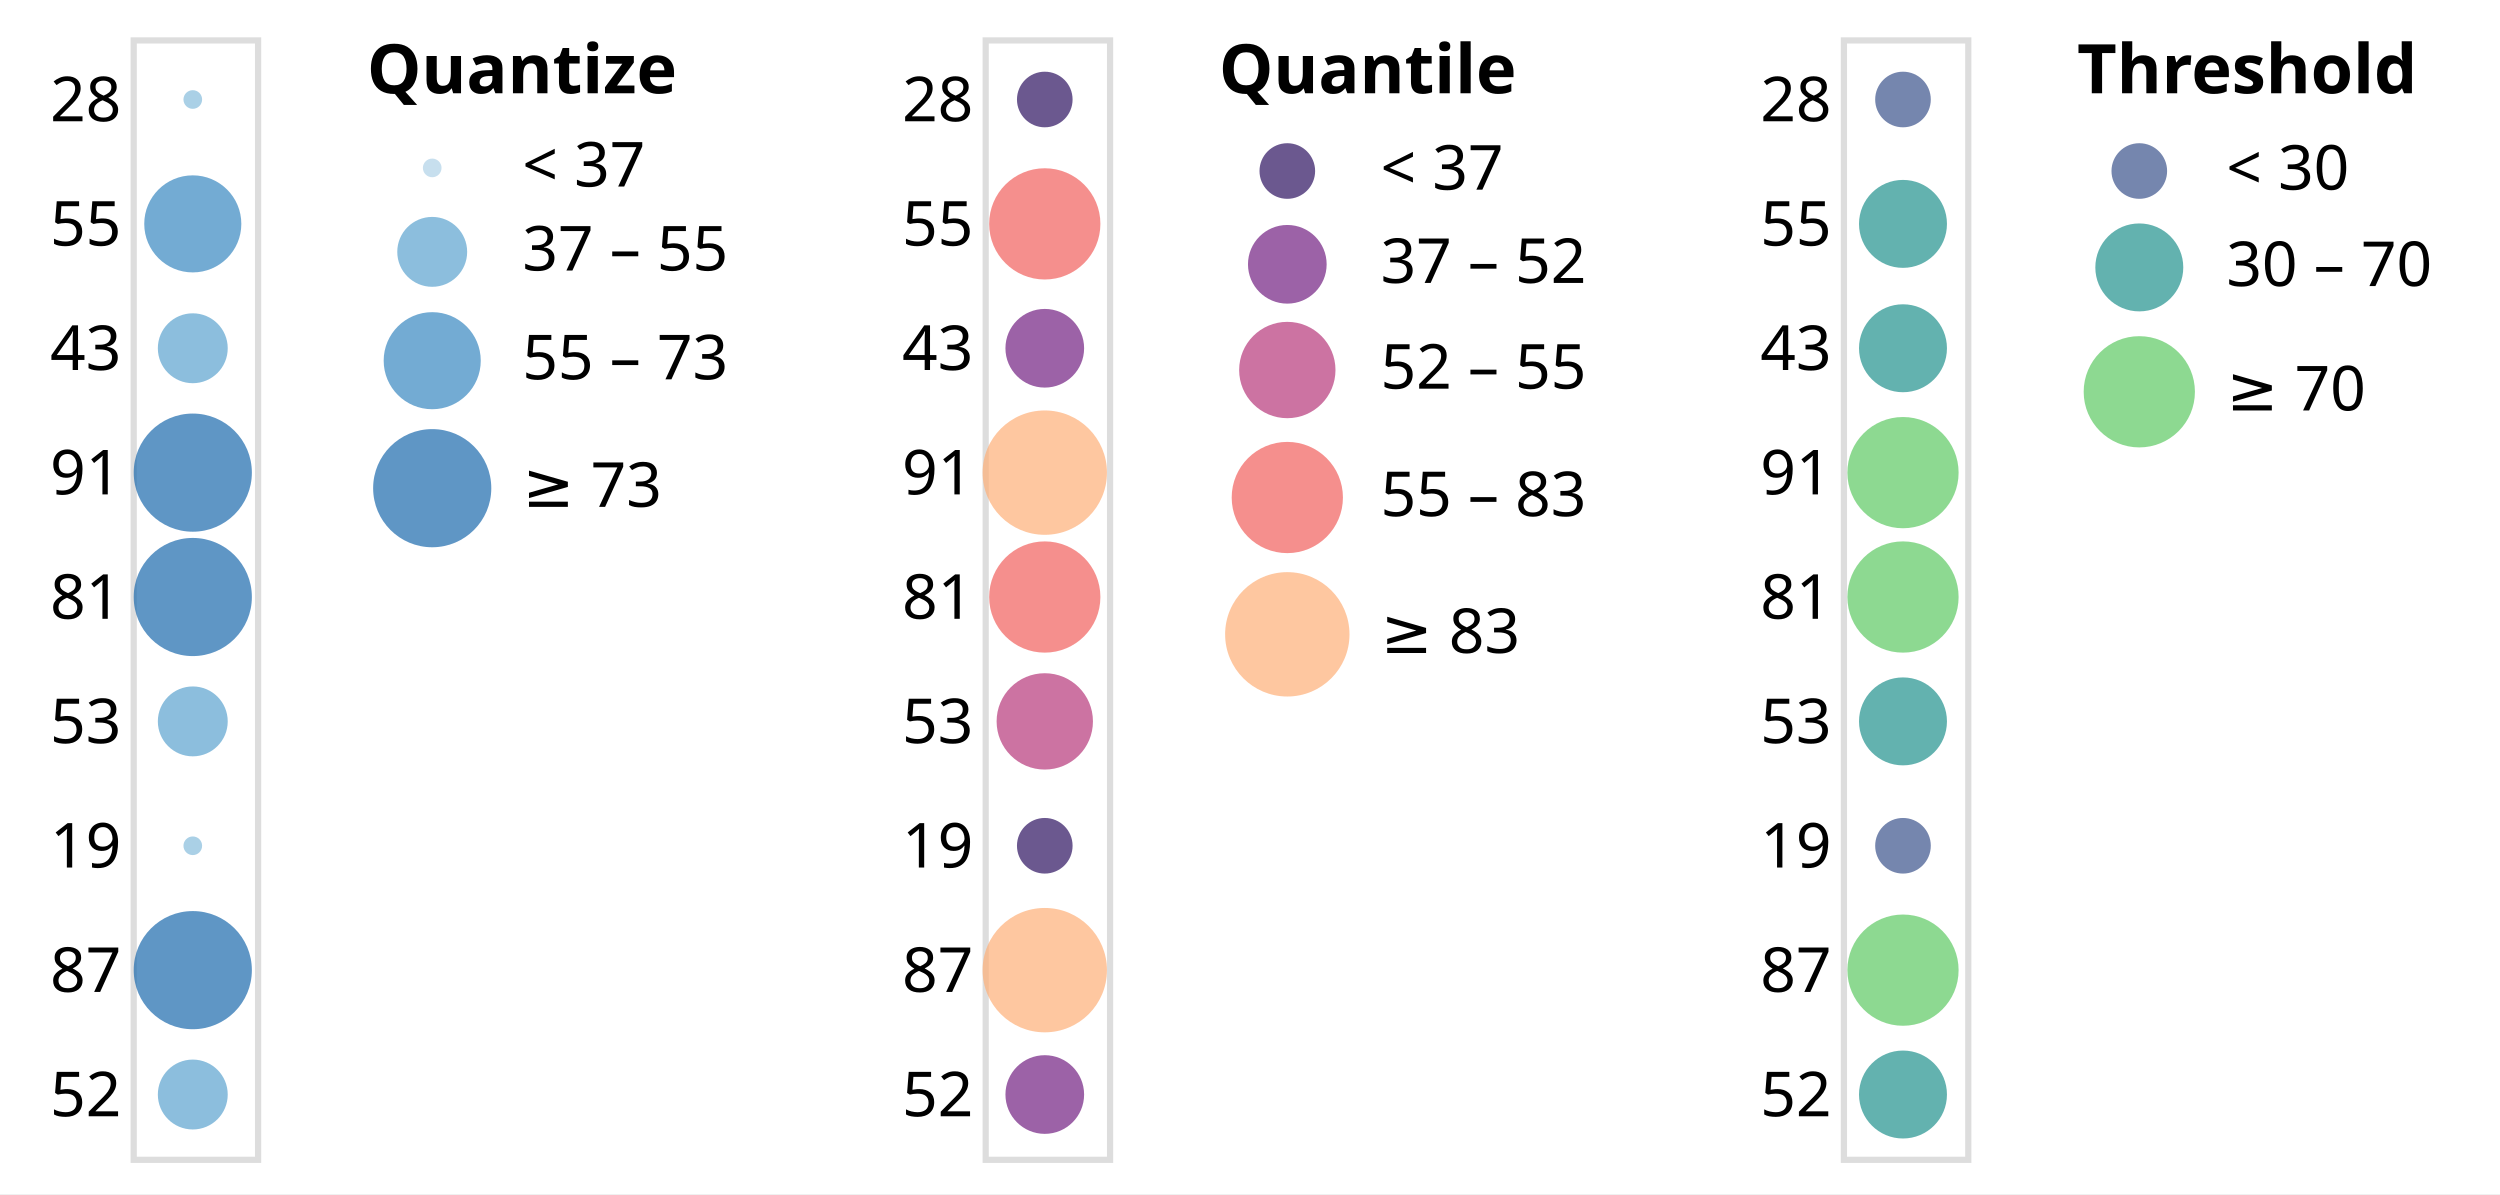
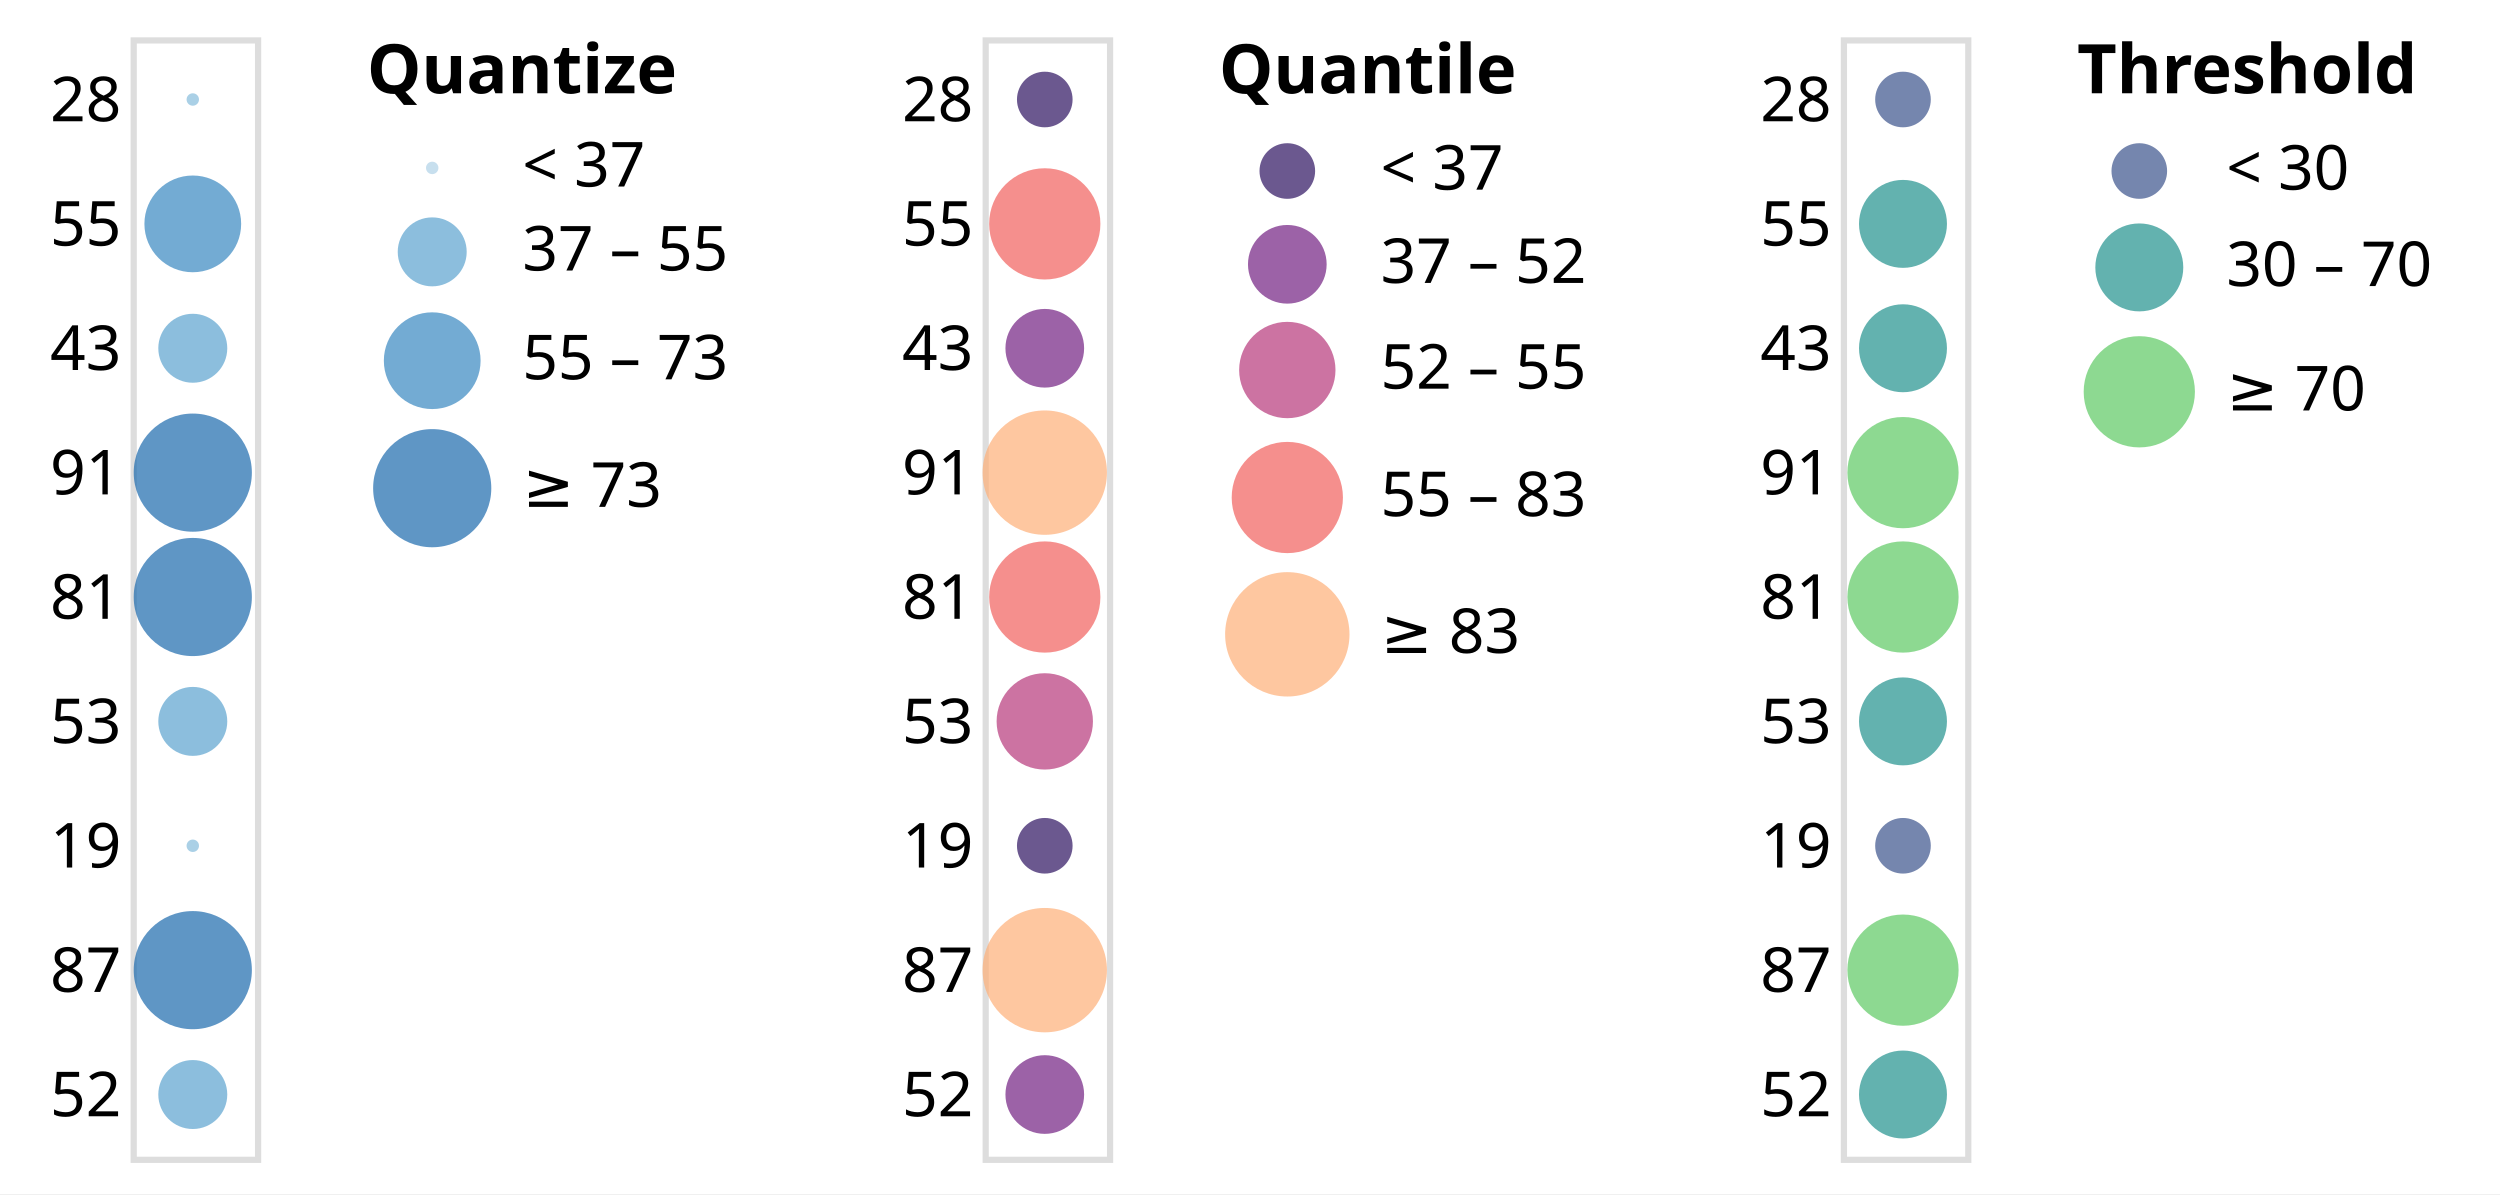
<svg xmlns="http://www.w3.org/2000/svg" version="1.1" class="marks" width="402" height="192" viewBox="0 0 402 192">
  <rect width="402" height="192" fill="white" />
  <g fill="none" stroke-miterlimit="10" transform="translate(21,6)">
    <g class="mark-group role-frame root" role="graphics-object" aria-roledescription="group mark container">
      <g transform="translate(0,0)">
        <path class="background" aria-hidden="true" d="M0,0h0v0h0Z" />
        <g>
          <g class="mark-group role-scope concat_0_group" role="graphics-object" aria-roledescription="group mark container">
            <g transform="translate(0,0)">
              <path class="background" aria-hidden="true" d="M0.5,0.5h20v180h-20Z" stroke="#ddd" />
              <g>
                <g class="mark-group role-axis" role="graphics-symbol" aria-roledescription="axis" aria-label="Y-axis for a discrete scale with 9 values: 28, 55, 43, 91, 81, ending with 52">
                  <g transform="translate(0.5,0.5)">
                    <path class="background" aria-hidden="true" d="M0,0h0v0h0Z" pointer-events="none" />
                    <g>
                      <g class="mark-text role-axis-label" pointer-events="none">
                        <text text-anchor="end" transform="translate(-2,13)" font-family="sans-serif" font-size="10px" fill="#000" opacity="1">28</text>
                        <text text-anchor="end" transform="translate(-2,33)" font-family="sans-serif" font-size="10px" fill="#000" opacity="1">55</text>
                        <text text-anchor="end" transform="translate(-2,53)" font-family="sans-serif" font-size="10px" fill="#000" opacity="1">43</text>
                        <text text-anchor="end" transform="translate(-2,73)" font-family="sans-serif" font-size="10px" fill="#000" opacity="1">91</text>
                        <text text-anchor="end" transform="translate(-2,93)" font-family="sans-serif" font-size="10px" fill="#000" opacity="1">81</text>
                        <text text-anchor="end" transform="translate(-2,113)" font-family="sans-serif" font-size="10px" fill="#000" opacity="1">53</text>
                        <text text-anchor="end" transform="translate(-2,133)" font-family="sans-serif" font-size="10px" fill="#000" opacity="1">19</text>
                        <text text-anchor="end" transform="translate(-2,153)" font-family="sans-serif" font-size="10px" fill="#000" opacity="1">87</text>
                        <text text-anchor="end" transform="translate(-2,173)" font-family="sans-serif" font-size="10px" fill="#000" opacity="1">52</text>
                      </g>
                    </g>
                    <path class="foreground" aria-hidden="true" d="" pointer-events="none" display="none" />
                  </g>
                </g>
                <g class="mark-symbol role-mark concat_0_marks" role="graphics-object" aria-roledescription="symbol mark container">
-                   <path aria-label="b: 28" role="graphics-symbol" aria-roledescription="circle" transform="translate(10,10)" d="M1.5,0A1.5,1.5,0,1,1,-1.5,0A1.5,1.5,0,1,1,1.5,0" fill="rgb(134, 188, 220)" stroke-width="2" opacity="0.7" />
-                   <path aria-label="b: 55" role="graphics-symbol" aria-roledescription="circle" transform="translate(10,30)" d="M7.805,0A7.805,7.805,0,1,1,-7.805,0A7.805,7.805,0,1,1,7.805,0" fill="rgb(56, 135, 192)" stroke-width="2" opacity="0.7" />
-                   <path aria-label="b: 43" role="graphics-symbol" aria-roledescription="circle" transform="translate(10,50)" d="M5.62,0A5.62,5.62,0,1,1,-5.62,0A5.62,5.62,0,1,1,5.62,0" fill="rgb(91, 163, 207)" stroke-width="2" opacity="0.7" />
+                   <path aria-label="b: 28" role="graphics-symbol" aria-roledescription="circle" transform="translate(10,10)" d="M1,0A1,1,0,1,1,-1,0A1,1,0,1,1,1,0" fill="rgb(134, 188, 220)" stroke-width="2" opacity="0.7" />
+                   <path aria-label="b: 55" role="graphics-symbol" aria-roledescription="circle" transform="translate(10,30)" d="M7.778,0A7.778,7.778,0,1,1,-7.778,0A7.778,7.778,0,1,1,7.778,0" fill="rgb(56, 135, 192)" stroke-width="2" opacity="0.7" />
+                   <path aria-label="b: 43" role="graphics-symbol" aria-roledescription="circle" transform="translate(10,50)" d="M5.545,0A5.545,5.545,0,1,1,-5.545,0A5.545,5.545,0,1,1,5.545,0" fill="rgb(91, 163, 207)" stroke-width="2" opacity="0.7" />
                  <path aria-label="b: 91" role="graphics-symbol" aria-roledescription="circle" transform="translate(10,70)" d="M9.5,0A9.5,9.5,0,1,1,-9.5,0A9.5,9.5,0,1,1,9.5,0" fill="rgb(27, 105, 173)" stroke-width="2" opacity="0.7" />
                  <path aria-label="b: 81" role="graphics-symbol" aria-roledescription="circle" transform="translate(10,90)" d="M9.5,0A9.5,9.5,0,1,1,-9.5,0A9.5,9.5,0,1,1,9.5,0" fill="rgb(27, 105, 173)" stroke-width="2" opacity="0.7" />
-                   <path aria-label="b: 53" role="graphics-symbol" aria-roledescription="circle" transform="translate(10,110)" d="M5.62,0A5.62,5.62,0,1,1,-5.62,0A5.62,5.62,0,1,1,5.62,0" fill="rgb(91, 163, 207)" stroke-width="2" opacity="0.7" />
-                   <path aria-label="b: 19" role="graphics-symbol" aria-roledescription="circle" transform="translate(10,130)" d="M1.5,0A1.5,1.5,0,1,1,-1.5,0A1.5,1.5,0,1,1,1.5,0" fill="rgb(134, 188, 220)" stroke-width="2" opacity="0.7" />
+                   <path aria-label="b: 53" role="graphics-symbol" aria-roledescription="circle" transform="translate(10,110)" d="M5.545,0A5.545,5.545,0,1,1,-5.545,0A5.545,5.545,0,1,1,5.545,0" fill="rgb(91, 163, 207)" stroke-width="2" opacity="0.7" />
+                   <path aria-label="b: 19" role="graphics-symbol" aria-roledescription="circle" transform="translate(10,130)" d="M1,0A1,1,0,1,1,-1,0A1,1,0,1,1,1,0" fill="rgb(134, 188, 220)" stroke-width="2" opacity="0.7" />
                  <path aria-label="b: 87" role="graphics-symbol" aria-roledescription="circle" transform="translate(10,150)" d="M9.5,0A9.5,9.5,0,1,1,-9.5,0A9.5,9.5,0,1,1,9.5,0" fill="rgb(27, 105, 173)" stroke-width="2" opacity="0.7" />
-                   <path aria-label="b: 52" role="graphics-symbol" aria-roledescription="circle" transform="translate(10,170)" d="M5.62,0A5.62,5.62,0,1,1,-5.62,0A5.62,5.62,0,1,1,5.62,0" fill="rgb(91, 163, 207)" stroke-width="2" opacity="0.7" />
+                   <path aria-label="b: 52" role="graphics-symbol" aria-roledescription="circle" transform="translate(10,170)" d="M5.545,0A5.545,5.545,0,1,1,-5.545,0A5.545,5.545,0,1,1,5.545,0" fill="rgb(91, 163, 207)" stroke-width="2" opacity="0.7" />
                </g>
                <g class="mark-group role-legend" role="graphics-symbol" aria-roledescription="legend" aria-label="Symbol legend titled 'Quantize' for size and fill color with 3 boundaries: 37, 55, 73">
                  <g transform="translate(38,0)">
                    <path class="background" aria-hidden="true" d="M0,0h62v82h-62Z" pointer-events="none" />
                    <g>
                      <g class="mark-group role-legend-entry">
                        <g transform="translate(0,16)">
                          <path class="background" aria-hidden="true" d="M0,0h0v0h0Z" pointer-events="none" />
                          <g>
                            <g class="mark-group role-scope" role="graphics-object" aria-roledescription="group mark container">
                              <g transform="translate(0,0)">
                                <path class="background" aria-hidden="true" d="M0,0h61.807v10h-61.807Z" pointer-events="none" opacity="1" />
                                <g>
                                  <g class="mark-symbol role-legend-symbol" pointer-events="none">
-                                     <path transform="translate(10.5,5)" d="M1.5,0A1.5,1.5,0,1,1,-1.5,0A1.5,1.5,0,1,1,1.5,0" fill="rgb(175, 209, 231)" stroke-width="1.5" opacity="0.7" />
+                                     <path transform="translate(10.5,5)" d="M1,0A1,1,0,1,1,-1,0A1,1,0,1,1,1,0" fill="rgb(175, 209, 231)" stroke-width="1.5" opacity="0.7" />
                                  </g>
                                  <g class="mark-text role-legend-label" pointer-events="none">
                                    <text text-anchor="start" transform="translate(25,8)" font-family="sans-serif" font-size="10px" fill="#000" opacity="1">&lt; 37</text>
                                  </g>
                                </g>
                                <path class="foreground" aria-hidden="true" d="" pointer-events="none" display="none" />
                              </g>
                              <g transform="translate(0,12)">
-                                 <path class="background" aria-hidden="true" d="M0,0h61.807v12.12h-61.807Z" pointer-events="none" opacity="1" />
-                                 <g>
-                                   <g class="mark-symbol role-legend-symbol" pointer-events="none">
-                                     <path transform="translate(10.5,6.5)" d="M5.62,0A5.62,5.62,0,1,1,-5.62,0A5.62,5.62,0,1,1,5.62,0" fill="rgb(91, 163, 207)" stroke-width="1.5" opacity="0.7" />
+                                 <path class="background" aria-hidden="true" d="M0,0h61.807v12.045h-61.807Z" pointer-events="none" opacity="1" />
+                                 <g>
+                                   <g class="mark-symbol role-legend-symbol" pointer-events="none">
+                                     <path transform="translate(10.5,6.5)" d="M5.545,0A5.545,5.545,0,1,1,-5.545,0A5.545,5.545,0,1,1,5.545,0" fill="rgb(91, 163, 207)" stroke-width="1.5" opacity="0.7" />
                                  </g>
                                  <g class="mark-text role-legend-label" pointer-events="none">
                                    <text text-anchor="start" transform="translate(25,9.5)" font-family="sans-serif" font-size="10px" fill="#000" opacity="1">37 – 55</text>
                                  </g>
                                </g>
                                <path class="foreground" aria-hidden="true" d="" pointer-events="none" display="none" />
                              </g>
                              <g transform="translate(0,27)">
-                                 <path class="background" aria-hidden="true" d="M0,0h61.807v16.805h-61.807Z" pointer-events="none" opacity="1" />
-                                 <g>
-                                   <g class="mark-symbol role-legend-symbol" pointer-events="none">
-                                     <path transform="translate(10.5,9)" d="M7.805,0A7.805,7.805,0,1,1,-7.805,0A7.805,7.805,0,1,1,7.805,0" fill="rgb(56, 135, 192)" stroke-width="1.5" opacity="0.7" />
+                                 <path class="background" aria-hidden="true" d="M0,0h61.807v16.778h-61.807Z" pointer-events="none" opacity="1" />
+                                 <g>
+                                   <g class="mark-symbol role-legend-symbol" pointer-events="none">
+                                     <path transform="translate(10.5,9)" d="M7.778,0A7.778,7.778,0,1,1,-7.778,0A7.778,7.778,0,1,1,7.778,0" fill="rgb(56, 135, 192)" stroke-width="1.5" opacity="0.7" />
                                  </g>
                                  <g class="mark-text role-legend-label" pointer-events="none">
                                    <text text-anchor="start" transform="translate(25,12)" font-family="sans-serif" font-size="10px" fill="#000" opacity="1">55 – 73</text>
                                  </g>
                                </g>
                                <path class="foreground" aria-hidden="true" d="" pointer-events="none" display="none" />
                              </g>
                              <g transform="translate(0,46)">
                                <path class="background" aria-hidden="true" d="M0,0h61.807v20h-61.807Z" pointer-events="none" opacity="1" />
                                <g>
                                  <g class="mark-symbol role-legend-symbol" pointer-events="none">
                                    <path transform="translate(10.5,10.5)" d="M9.5,0A9.5,9.5,0,1,1,-9.5,0A9.5,9.5,0,1,1,9.5,0" fill="rgb(27, 105, 173)" stroke-width="1.5" opacity="0.7" />
                                  </g>
                                  <g class="mark-text role-legend-label" pointer-events="none">
                                    <text text-anchor="start" transform="translate(25,13.5)" font-family="sans-serif" font-size="10px" fill="#000" opacity="1">≥ 73</text>
                                  </g>
                                </g>
                                <path class="foreground" aria-hidden="true" d="" pointer-events="none" display="none" />
                              </g>
                            </g>
                          </g>
                          <path class="foreground" aria-hidden="true" d="" pointer-events="none" display="none" />
                        </g>
                      </g>
                      <g class="mark-text role-legend-title" pointer-events="none">
                        <text text-anchor="start" transform="translate(0,9)" font-family="sans-serif" font-size="11px" font-weight="bold" fill="#000" opacity="1">Quantize</text>
                      </g>
                    </g>
                    <path class="foreground" aria-hidden="true" d="" pointer-events="none" display="none" />
                  </g>
                </g>
              </g>
              <path class="foreground" aria-hidden="true" d="" display="none" />
            </g>
          </g>
          <g class="mark-group role-scope concat_1_group" role="graphics-object" aria-roledescription="group mark container">
            <g transform="translate(137,0)">
              <path class="background" aria-hidden="true" d="M0.5,0.5h20v180h-20Z" stroke="#ddd" />
              <g>
                <g class="mark-group role-axis" role="graphics-symbol" aria-roledescription="axis" aria-label="Y-axis for a discrete scale with 9 values: 28, 55, 43, 91, 81, ending with 52">
                  <g transform="translate(0.5,0.5)">
                    <path class="background" aria-hidden="true" d="M0,0h0v0h0Z" pointer-events="none" />
                    <g>
                      <g class="mark-text role-axis-label" pointer-events="none">
                        <text text-anchor="end" transform="translate(-2,13)" font-family="sans-serif" font-size="10px" fill="#000" opacity="1">28</text>
                        <text text-anchor="end" transform="translate(-2,33)" font-family="sans-serif" font-size="10px" fill="#000" opacity="1">55</text>
                        <text text-anchor="end" transform="translate(-2,53)" font-family="sans-serif" font-size="10px" fill="#000" opacity="1">43</text>
                        <text text-anchor="end" transform="translate(-2,73)" font-family="sans-serif" font-size="10px" fill="#000" opacity="1">91</text>
                        <text text-anchor="end" transform="translate(-2,93)" font-family="sans-serif" font-size="10px" fill="#000" opacity="1">81</text>
                        <text text-anchor="end" transform="translate(-2,113)" font-family="sans-serif" font-size="10px" fill="#000" opacity="1">53</text>
                        <text text-anchor="end" transform="translate(-2,133)" font-family="sans-serif" font-size="10px" fill="#000" opacity="1">19</text>
                        <text text-anchor="end" transform="translate(-2,153)" font-family="sans-serif" font-size="10px" fill="#000" opacity="1">87</text>
                        <text text-anchor="end" transform="translate(-2,173)" font-family="sans-serif" font-size="10px" fill="#000" opacity="1">52</text>
                      </g>
                    </g>
                    <path class="foreground" aria-hidden="true" d="" pointer-events="none" display="none" />
                  </g>
                </g>
                <g class="mark-symbol role-mark concat_1_marks" role="graphics-object" aria-roledescription="symbol mark container">
                  <path aria-label="b: 28" role="graphics-symbol" aria-roledescription="circle" transform="translate(10,10)" d="M4.472,0A4.472,4.472,0,1,1,-4.472,0A4.472,4.472,0,1,1,4.472,0" fill="rgb(44, 17, 96)" stroke-width="2" opacity="0.7" />
                  <path aria-label="b: 55" role="graphics-symbol" aria-roledescription="circle" transform="translate(10,30)" d="M8.944,0A8.944,8.944,0,1,1,-8.944,0A8.944,8.944,0,1,1,8.944,0" fill="rgb(241, 96, 93)" stroke-width="2" opacity="0.7" />
                  <path aria-label="b: 43" role="graphics-symbol" aria-roledescription="circle" transform="translate(10,50)" d="M6.325,0A6.325,6.325,0,1,1,-6.325,0A6.325,6.325,0,1,1,6.325,0" fill="rgb(114, 31, 129)" stroke-width="2" opacity="0.7" />
                  <path aria-label="b: 91" role="graphics-symbol" aria-roledescription="circle" transform="translate(10,70)" d="M10,0A10,10,0,1,1,-10,0A10,10,0,1,1,10,0" fill="rgb(254, 175, 120)" stroke-width="2" opacity="0.7" />
                  <path aria-label="b: 81" role="graphics-symbol" aria-roledescription="circle" transform="translate(10,90)" d="M8.944,0A8.944,8.944,0,1,1,-8.944,0A8.944,8.944,0,1,1,8.944,0" fill="rgb(241, 96, 93)" stroke-width="2" opacity="0.7" />
                  <path aria-label="b: 53" role="graphics-symbol" aria-roledescription="circle" transform="translate(10,110)" d="M7.746,0A7.746,7.746,0,1,1,-7.746,0A7.746,7.746,0,1,1,7.746,0" fill="rgb(182, 55, 122)" stroke-width="2" opacity="0.7" />
                  <path aria-label="b: 19" role="graphics-symbol" aria-roledescription="circle" transform="translate(10,130)" d="M4.472,0A4.472,4.472,0,1,1,-4.472,0A4.472,4.472,0,1,1,4.472,0" fill="rgb(44, 17, 96)" stroke-width="2" opacity="0.7" />
                  <path aria-label="b: 87" role="graphics-symbol" aria-roledescription="circle" transform="translate(10,150)" d="M10,0A10,10,0,1,1,-10,0A10,10,0,1,1,10,0" fill="rgb(254, 175, 120)" stroke-width="2" opacity="0.7" />
                  <path aria-label="b: 52" role="graphics-symbol" aria-roledescription="circle" transform="translate(10,170)" d="M6.325,0A6.325,6.325,0,1,1,-6.325,0A6.325,6.325,0,1,1,6.325,0" fill="rgb(114, 31, 129)" stroke-width="2" opacity="0.7" />
                </g>
                <g class="mark-group role-legend" role="graphics-symbol" aria-roledescription="legend" aria-label="Symbol legend titled 'Quantile' for size and fill color with 4 boundaries: 37, 52, 55, 83">
                  <g transform="translate(38,0)">
                    <path class="background" aria-hidden="true" d="M0,0h63v106h-63Z" pointer-events="none" />
                    <g>
                      <g class="mark-group role-legend-entry">
                        <g transform="translate(0,16)">
                          <path class="background" aria-hidden="true" d="M0,0h0v0h0Z" pointer-events="none" />
                          <g>
                            <g class="mark-group role-scope" role="graphics-object" aria-roledescription="group mark container">
                              <g transform="translate(0,0)">
                                <path class="background" aria-hidden="true" d="M0,0h62.807v10.5h-62.807Z" pointer-events="none" opacity="1" />
                                <g>
                                  <g class="mark-symbol role-legend-symbol" pointer-events="none">
                                    <path transform="translate(11,5.5)" d="M4.472,0A4.472,4.472,0,1,1,-4.472,0A4.472,4.472,0,1,1,4.472,0" fill="rgb(44, 17, 96)" stroke-width="1.5" opacity="0.7" />
                                  </g>
                                  <g class="mark-text role-legend-label" pointer-events="none">
                                    <text text-anchor="start" transform="translate(26,8.5)" font-family="sans-serif" font-size="10px" fill="#000" opacity="1">&lt; 37</text>
                                  </g>
                                </g>
                                <path class="foreground" aria-hidden="true" d="" pointer-events="none" display="none" />
                              </g>
                              <g transform="translate(0,13)">
                                <path class="background" aria-hidden="true" d="M0,0h62.807v13.825h-62.807Z" pointer-events="none" opacity="1" />
                                <g>
                                  <g class="mark-symbol role-legend-symbol" pointer-events="none">
                                    <path transform="translate(11,7.5)" d="M6.325,0A6.325,6.325,0,1,1,-6.325,0A6.325,6.325,0,1,1,6.325,0" fill="rgb(114, 31, 129)" stroke-width="1.5" opacity="0.7" />
                                  </g>
                                  <g class="mark-text role-legend-label" pointer-events="none">
                                    <text text-anchor="start" transform="translate(26,10.5)" font-family="sans-serif" font-size="10px" fill="#000" opacity="1">37 – 52</text>
                                  </g>
                                </g>
                                <path class="foreground" aria-hidden="true" d="" pointer-events="none" display="none" />
                              </g>
                              <g transform="translate(0,29)">
                                <path class="background" aria-hidden="true" d="M0,0h62.807v16.246h-62.807Z" pointer-events="none" opacity="1" />
                                <g>
                                  <g class="mark-symbol role-legend-symbol" pointer-events="none">
                                    <path transform="translate(11,8.5)" d="M7.746,0A7.746,7.746,0,1,1,-7.746,0A7.746,7.746,0,1,1,7.746,0" fill="rgb(182, 55, 122)" stroke-width="1.5" opacity="0.7" />
                                  </g>
                                  <g class="mark-text role-legend-label" pointer-events="none">
                                    <text text-anchor="start" transform="translate(26,11.5)" font-family="sans-serif" font-size="10px" fill="#000" opacity="1">52 – 55</text>
                                  </g>
                                </g>
                                <path class="foreground" aria-hidden="true" d="" pointer-events="none" display="none" />
                              </g>
                              <g transform="translate(0,48)">
                                <path class="background" aria-hidden="true" d="M0,0h62.807v18.944h-62.807Z" pointer-events="none" opacity="1" />
                                <g>
                                  <g class="mark-symbol role-legend-symbol" pointer-events="none">
                                    <path transform="translate(11,10)" d="M8.944,0A8.944,8.944,0,1,1,-8.944,0A8.944,8.944,0,1,1,8.944,0" fill="rgb(241, 96, 93)" stroke-width="1.5" opacity="0.7" />
                                  </g>
                                  <g class="mark-text role-legend-label" pointer-events="none">
                                    <text text-anchor="start" transform="translate(26,13)" font-family="sans-serif" font-size="10px" fill="#000" opacity="1">55 – 83</text>
                                  </g>
                                </g>
                                <path class="foreground" aria-hidden="true" d="" pointer-events="none" display="none" />
                              </g>
                              <g transform="translate(0,69)">
                                <path class="background" aria-hidden="true" d="M0,0h62.807v21h-62.807Z" pointer-events="none" opacity="1" />
                                <g>
                                  <g class="mark-symbol role-legend-symbol" pointer-events="none">
                                    <path transform="translate(11,11)" d="M10,0A10,10,0,1,1,-10,0A10,10,0,1,1,10,0" fill="rgb(254, 175, 120)" stroke-width="1.5" opacity="0.7" />
                                  </g>
                                  <g class="mark-text role-legend-label" pointer-events="none">
                                    <text text-anchor="start" transform="translate(26,14)" font-family="sans-serif" font-size="10px" fill="#000" opacity="1">≥ 83</text>
                                  </g>
                                </g>
                                <path class="foreground" aria-hidden="true" d="" pointer-events="none" display="none" />
                              </g>
                            </g>
                          </g>
                          <path class="foreground" aria-hidden="true" d="" pointer-events="none" display="none" />
                        </g>
                      </g>
                      <g class="mark-text role-legend-title" pointer-events="none">
                        <text text-anchor="start" transform="translate(0,9)" font-family="sans-serif" font-size="11px" font-weight="bold" fill="#000" opacity="1">Quantile</text>
                      </g>
                    </g>
                    <path class="foreground" aria-hidden="true" d="" pointer-events="none" display="none" />
                  </g>
                </g>
              </g>
              <path class="foreground" aria-hidden="true" d="" display="none" />
            </g>
          </g>
          <g class="mark-group role-scope concat_2_group" role="graphics-object" aria-roledescription="group mark container">
            <g transform="translate(275,0)">
              <path class="background" aria-hidden="true" d="M0.5,0.5h20v180h-20Z" stroke="#ddd" />
              <g>
                <g class="mark-group role-axis" role="graphics-symbol" aria-roledescription="axis" aria-label="Y-axis for a discrete scale with 9 values: 28, 55, 43, 91, 81, ending with 52">
                  <g transform="translate(0.5,0.5)">
                    <path class="background" aria-hidden="true" d="M0,0h0v0h0Z" pointer-events="none" />
                    <g>
                      <g class="mark-text role-axis-label" pointer-events="none">
                        <text text-anchor="end" transform="translate(-2,13)" font-family="sans-serif" font-size="10px" fill="#000" opacity="1">28</text>
                        <text text-anchor="end" transform="translate(-2,33)" font-family="sans-serif" font-size="10px" fill="#000" opacity="1">55</text>
                        <text text-anchor="end" transform="translate(-2,53)" font-family="sans-serif" font-size="10px" fill="#000" opacity="1">43</text>
                        <text text-anchor="end" transform="translate(-2,73)" font-family="sans-serif" font-size="10px" fill="#000" opacity="1">91</text>
                        <text text-anchor="end" transform="translate(-2,93)" font-family="sans-serif" font-size="10px" fill="#000" opacity="1">81</text>
                        <text text-anchor="end" transform="translate(-2,113)" font-family="sans-serif" font-size="10px" fill="#000" opacity="1">53</text>
                        <text text-anchor="end" transform="translate(-2,133)" font-family="sans-serif" font-size="10px" fill="#000" opacity="1">19</text>
                        <text text-anchor="end" transform="translate(-2,153)" font-family="sans-serif" font-size="10px" fill="#000" opacity="1">87</text>
                        <text text-anchor="end" transform="translate(-2,173)" font-family="sans-serif" font-size="10px" fill="#000" opacity="1">52</text>
                      </g>
                    </g>
                    <path class="foreground" aria-hidden="true" d="" pointer-events="none" display="none" />
                  </g>
                </g>
                <g class="mark-symbol role-mark concat_2_marks" role="graphics-object" aria-roledescription="symbol mark container">
                  <path aria-label="b: 28" role="graphics-symbol" aria-roledescription="circle" transform="translate(10,10)" d="M4.472,0A4.472,4.472,0,1,1,-4.472,0A4.472,4.472,0,1,1,4.472,0" fill="rgb(59, 82, 139)" stroke-width="2" opacity="0.7" />
                  <path aria-label="b: 55" role="graphics-symbol" aria-roledescription="circle" transform="translate(10,30)" d="M7.071,0A7.071,7.071,0,1,1,-7.071,0A7.071,7.071,0,1,1,7.071,0" fill="rgb(33, 145, 141)" stroke-width="2" opacity="0.7" />
                  <path aria-label="b: 43" role="graphics-symbol" aria-roledescription="circle" transform="translate(10,50)" d="M7.071,0A7.071,7.071,0,1,1,-7.071,0A7.071,7.071,0,1,1,7.071,0" fill="rgb(33, 145, 141)" stroke-width="2" opacity="0.7" />
                  <path aria-label="b: 91" role="graphics-symbol" aria-roledescription="circle" transform="translate(10,70)" d="M8.944,0A8.944,8.944,0,1,1,-8.944,0A8.944,8.944,0,1,1,8.944,0" fill="rgb(93, 201, 99)" stroke-width="2" opacity="0.7" />
                  <path aria-label="b: 81" role="graphics-symbol" aria-roledescription="circle" transform="translate(10,90)" d="M8.944,0A8.944,8.944,0,1,1,-8.944,0A8.944,8.944,0,1,1,8.944,0" fill="rgb(93, 201, 99)" stroke-width="2" opacity="0.7" />
                  <path aria-label="b: 53" role="graphics-symbol" aria-roledescription="circle" transform="translate(10,110)" d="M7.071,0A7.071,7.071,0,1,1,-7.071,0A7.071,7.071,0,1,1,7.071,0" fill="rgb(33, 145, 141)" stroke-width="2" opacity="0.7" />
                  <path aria-label="b: 19" role="graphics-symbol" aria-roledescription="circle" transform="translate(10,130)" d="M4.472,0A4.472,4.472,0,1,1,-4.472,0A4.472,4.472,0,1,1,4.472,0" fill="rgb(59, 82, 139)" stroke-width="2" opacity="0.7" />
                  <path aria-label="b: 87" role="graphics-symbol" aria-roledescription="circle" transform="translate(10,150)" d="M8.944,0A8.944,8.944,0,1,1,-8.944,0A8.944,8.944,0,1,1,8.944,0" fill="rgb(93, 201, 99)" stroke-width="2" opacity="0.7" />
                  <path aria-label="b: 52" role="graphics-symbol" aria-roledescription="circle" transform="translate(10,170)" d="M7.071,0A7.071,7.071,0,1,1,-7.071,0A7.071,7.071,0,1,1,7.071,0" fill="rgb(33, 145, 141)" stroke-width="2" opacity="0.7" />
                </g>
                <g class="mark-group role-legend" role="graphics-symbol" aria-roledescription="legend" aria-label="Symbol legend titled 'Threshold' for size and fill color with 2 boundaries: 30, 70">
                  <g transform="translate(38,0)">
                    <path class="background" aria-hidden="true" d="M0,0h62v66h-62Z" pointer-events="none" />
                    <g>
                      <g class="mark-group role-legend-entry">
                        <g transform="translate(0,16)">
                          <path class="background" aria-hidden="true" d="M0,0h0v0h0Z" pointer-events="none" />
                          <g>
                            <g class="mark-group role-scope" role="graphics-object" aria-roledescription="group mark container">
                              <g transform="translate(0,0)">
                                <path class="background" aria-hidden="true" d="M0,0h60.807v10.5h-60.807Z" pointer-events="none" opacity="1" />
                                <g>
                                  <g class="mark-symbol role-legend-symbol" pointer-events="none">
                                    <path transform="translate(10,5.5)" d="M4.472,0A4.472,4.472,0,1,1,-4.472,0A4.472,4.472,0,1,1,4.472,0" fill="rgb(59, 82, 139)" stroke-width="1.5" opacity="0.7" />
                                  </g>
                                  <g class="mark-text role-legend-label" pointer-events="none">
                                    <text text-anchor="start" transform="translate(24,8.5)" font-family="sans-serif" font-size="10px" fill="#000" opacity="1">&lt; 30</text>
                                  </g>
                                </g>
                                <path class="foreground" aria-hidden="true" d="" pointer-events="none" display="none" />
                              </g>
                              <g transform="translate(0,13)">
                                <path class="background" aria-hidden="true" d="M0,0h60.807v15.071h-60.807Z" pointer-events="none" opacity="1" />
                                <g>
                                  <g class="mark-symbol role-legend-symbol" pointer-events="none">
                                    <path transform="translate(10,8)" d="M7.071,0A7.071,7.071,0,1,1,-7.071,0A7.071,7.071,0,1,1,7.071,0" fill="rgb(33, 145, 141)" stroke-width="1.5" opacity="0.7" />
                                  </g>
                                  <g class="mark-text role-legend-label" pointer-events="none">
                                    <text text-anchor="start" transform="translate(24,11)" font-family="sans-serif" font-size="10px" fill="#000" opacity="1">30 – 70</text>
                                  </g>
                                </g>
                                <path class="foreground" aria-hidden="true" d="" pointer-events="none" display="none" />
                              </g>
                              <g transform="translate(0,31)">
                                <path class="background" aria-hidden="true" d="M0,0h60.807v18.944h-60.807Z" pointer-events="none" opacity="1" />
                                <g>
                                  <g class="mark-symbol role-legend-symbol" pointer-events="none">
                                    <path transform="translate(10,10)" d="M8.944,0A8.944,8.944,0,1,1,-8.944,0A8.944,8.944,0,1,1,8.944,0" fill="rgb(93, 201, 99)" stroke-width="1.5" opacity="0.7" />
                                  </g>
                                  <g class="mark-text role-legend-label" pointer-events="none">
                                    <text text-anchor="start" transform="translate(24,13)" font-family="sans-serif" font-size="10px" fill="#000" opacity="1">≥ 70</text>
                                  </g>
                                </g>
                                <path class="foreground" aria-hidden="true" d="" pointer-events="none" display="none" />
                              </g>
                            </g>
                          </g>
                          <path class="foreground" aria-hidden="true" d="" pointer-events="none" display="none" />
                        </g>
                      </g>
                      <g class="mark-text role-legend-title" pointer-events="none">
                        <text text-anchor="start" transform="translate(0,9)" font-family="sans-serif" font-size="11px" font-weight="bold" fill="#000" opacity="1">Threshold</text>
                      </g>
                    </g>
                    <path class="foreground" aria-hidden="true" d="" pointer-events="none" display="none" />
                  </g>
                </g>
              </g>
              <path class="foreground" aria-hidden="true" d="" display="none" />
            </g>
          </g>
        </g>
        <path class="foreground" aria-hidden="true" d="" display="none" />
      </g>
    </g>
  </g>
</svg>
